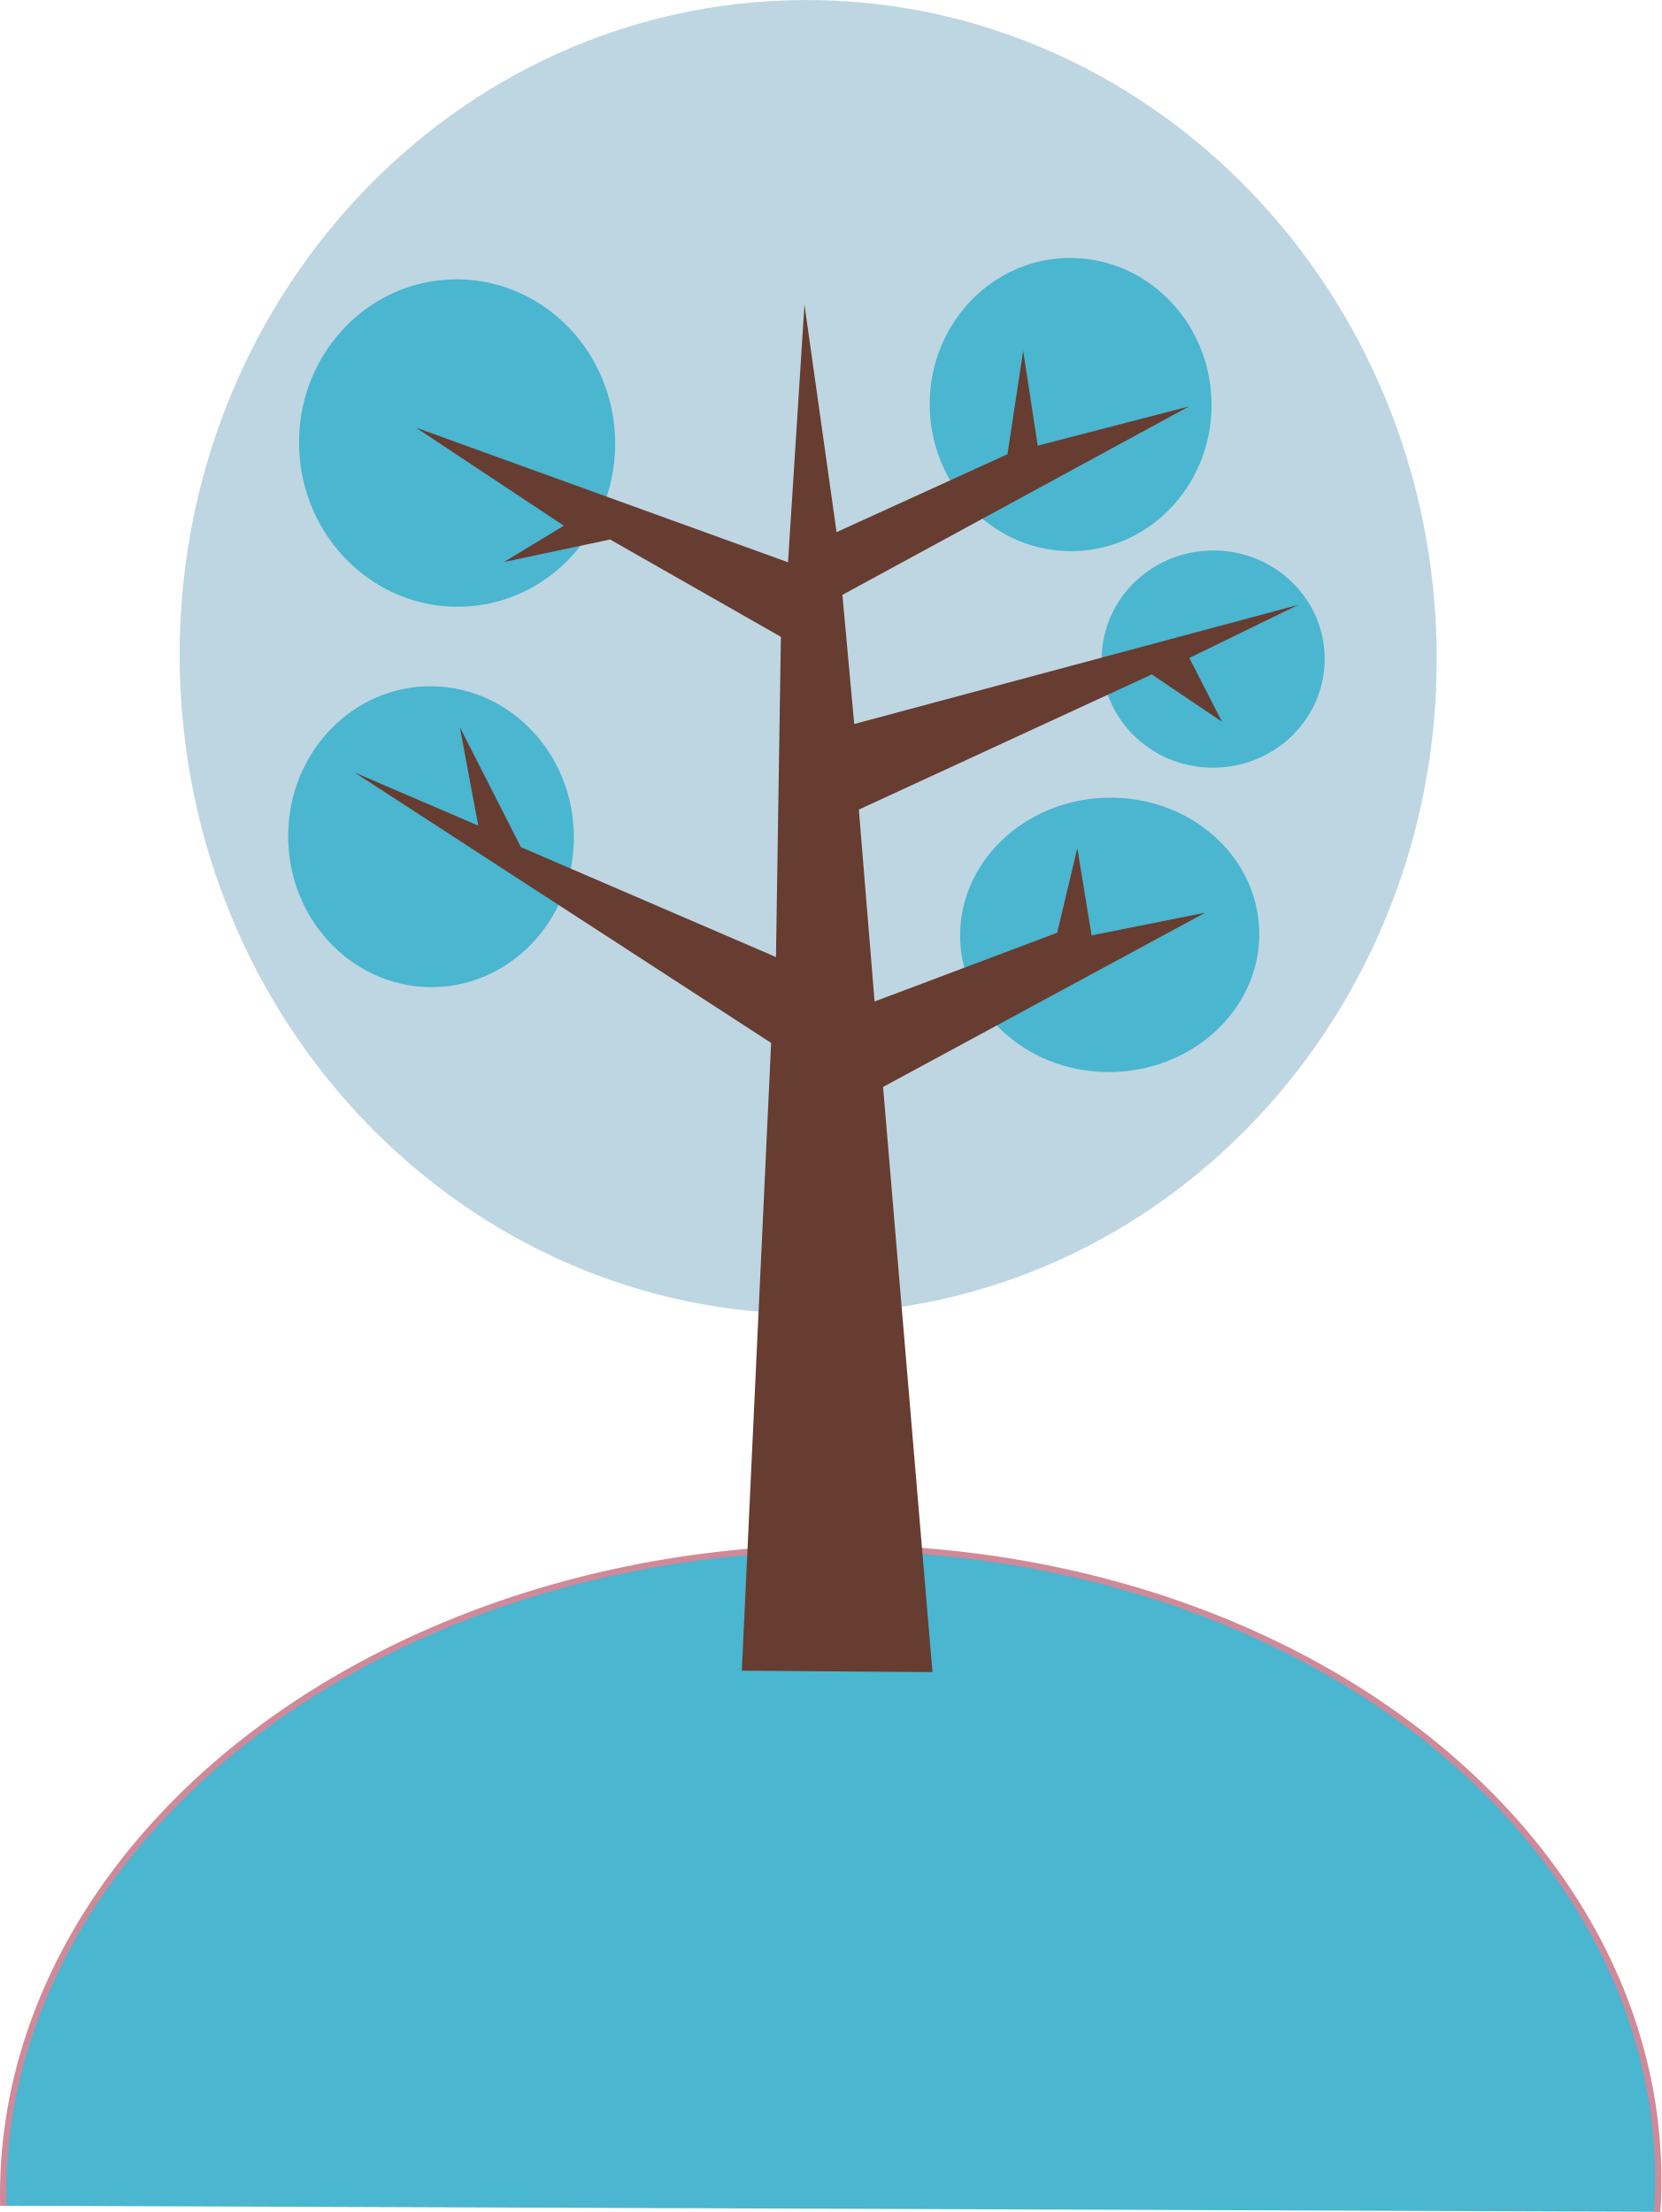
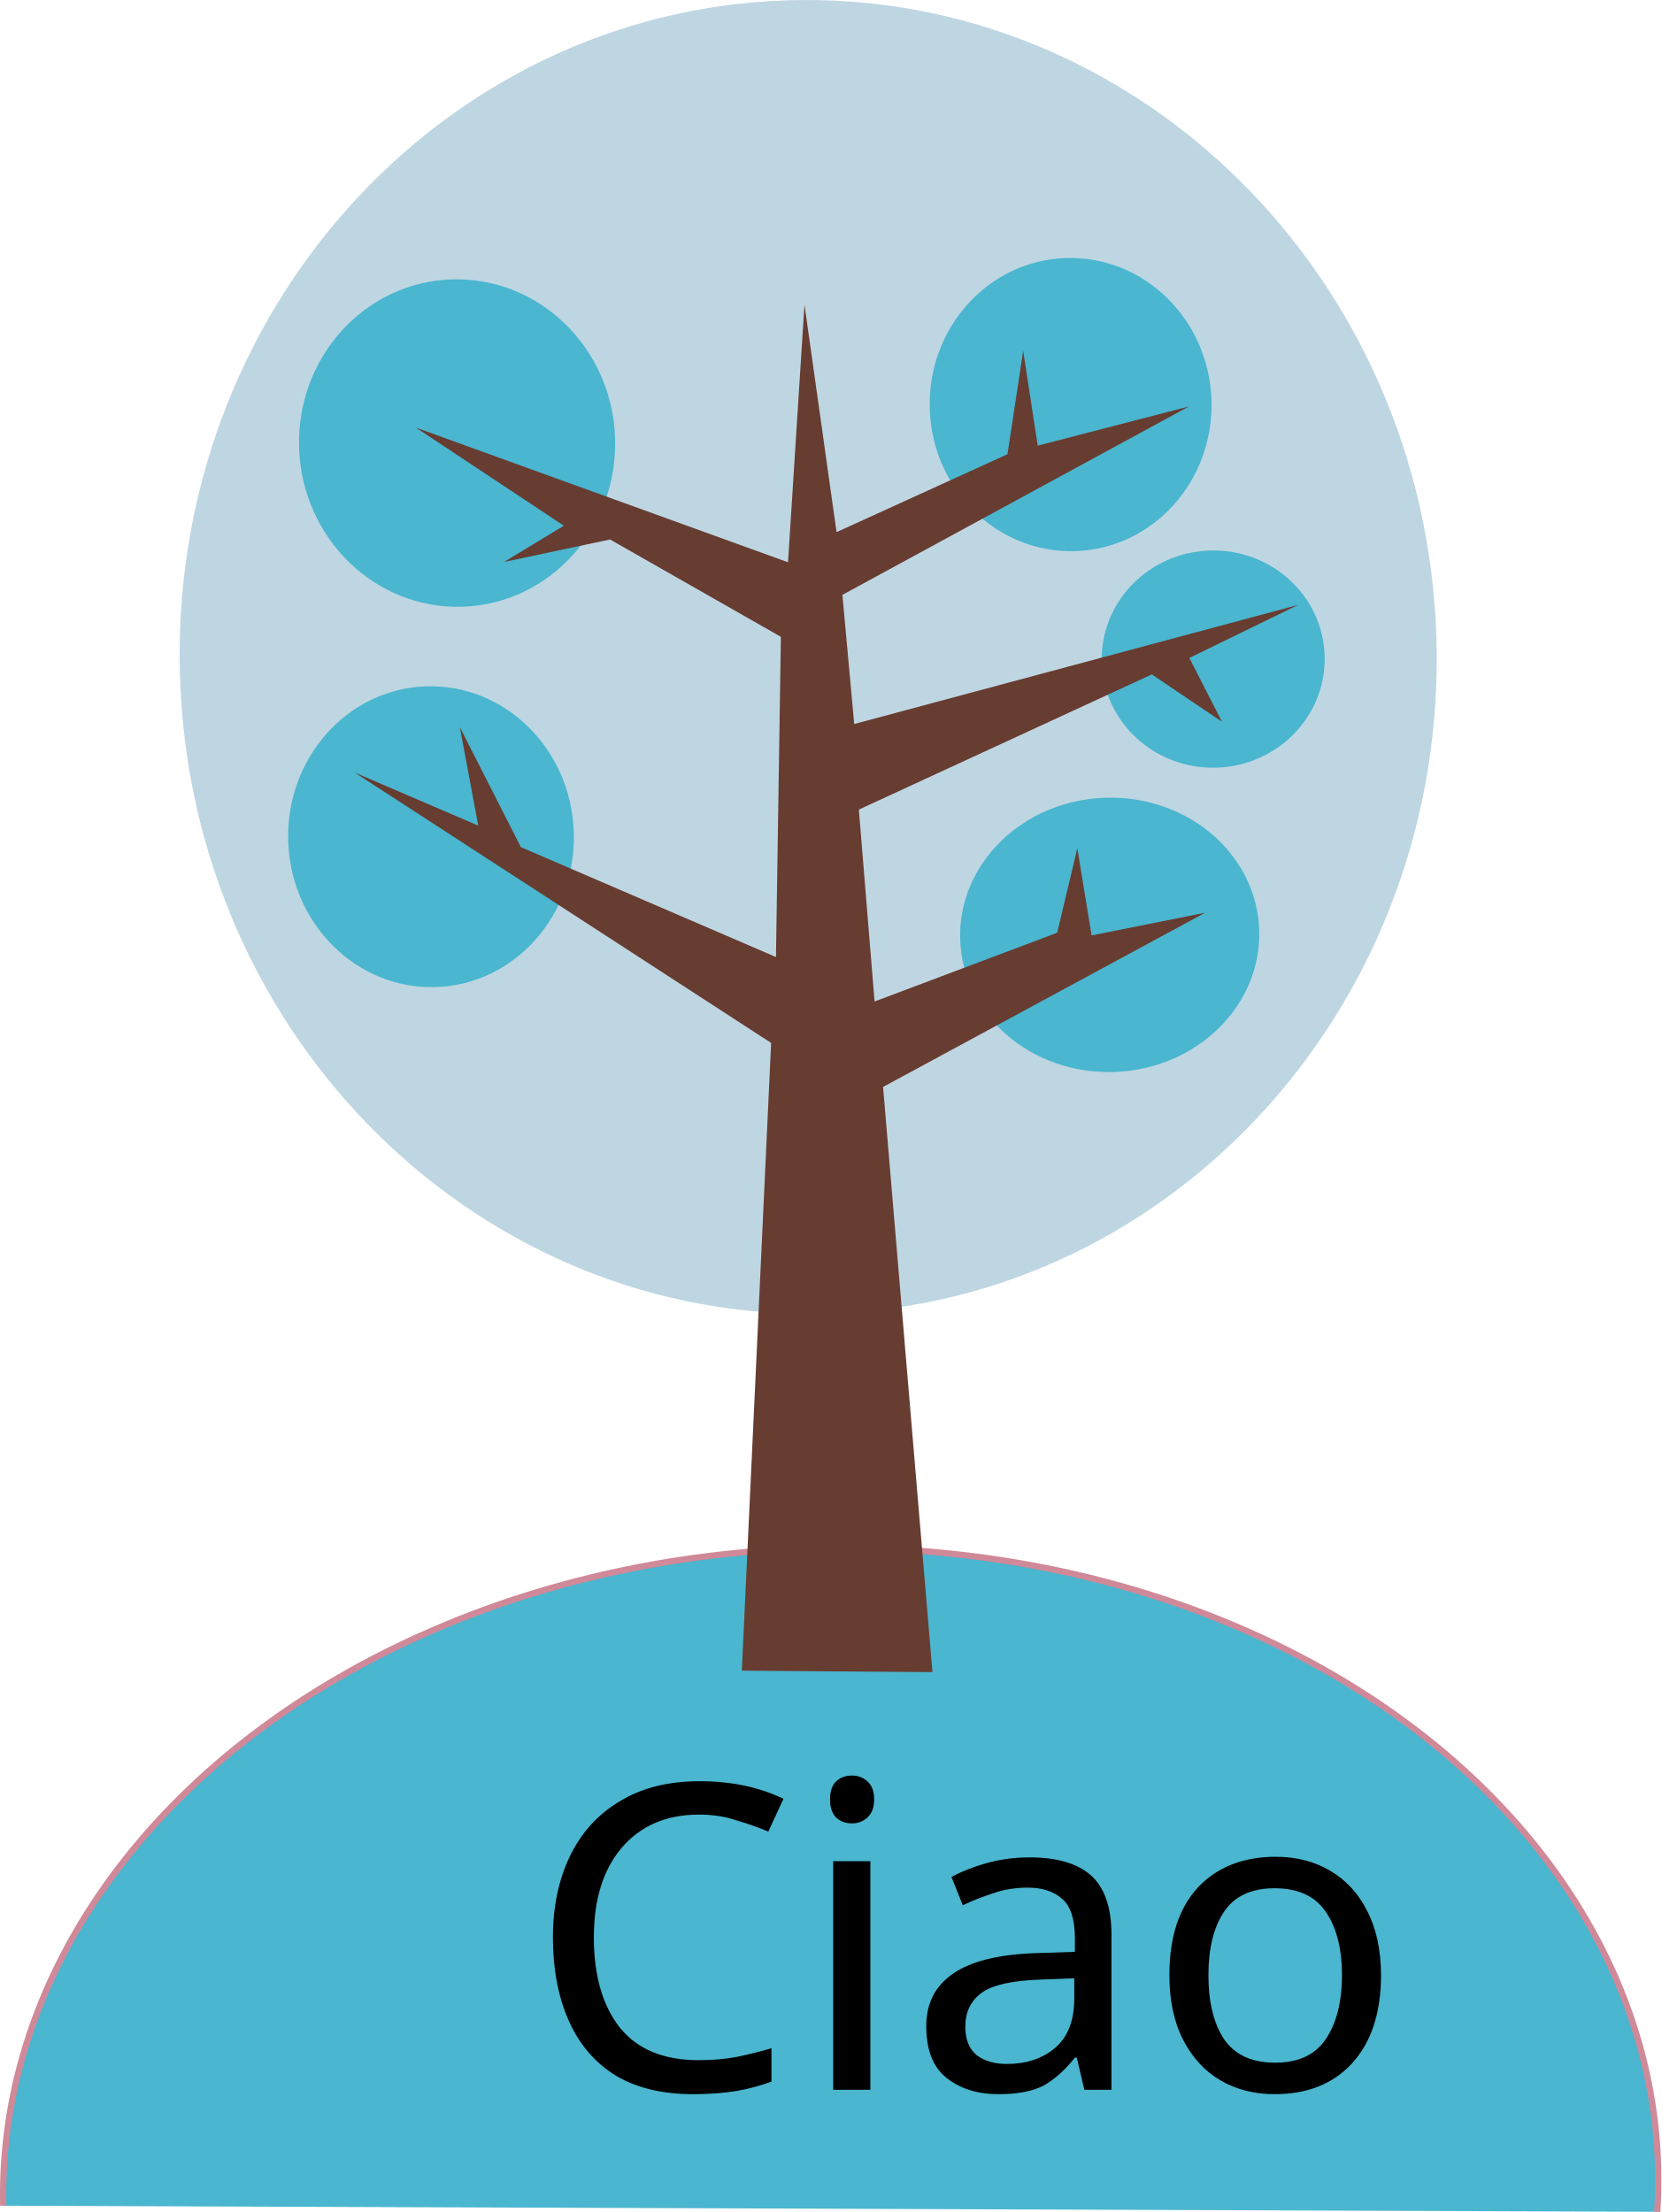
<svg xmlns="http://www.w3.org/2000/svg" width="155.777" height="207.443" viewBox="0 0 41.216 54.886">
  <g transform="translate(-86.924 -102.147)">
    <ellipse style="isolation:auto;mix-blend-mode:normal" cx="103.098" cy="121.835" rx="15.592" ry="16.3" transform="rotate(-1.848)" color="#000" overflow="visible" fill="#bed6e2" />
    <ellipse style="isolation:auto;mix-blend-mode:normal" cx="109.807" cy="115.787" rx="3.496" ry="3.638" transform="rotate(-1.848)" color="#000" overflow="visible" fill="#4ab6cf" />
    <ellipse style="isolation:auto;mix-blend-mode:normal" cx="113.138" cy="122.213" rx="2.766" ry="2.695" transform="rotate(-1.848)" color="#000" overflow="visible" fill="#4ab6cf" />
    <ellipse style="isolation:auto;mix-blend-mode:normal" cx="110.351" cy="128.969" rx="3.711" ry="3.404" transform="rotate(-1.848)" color="#000" overflow="visible" fill="#4ab6cf" />
    <ellipse style="isolation:auto;mix-blend-mode:normal" cx="93.602" cy="125.992" rx="3.544" ry="3.733" transform="rotate(-1.848)" color="#000" overflow="visible" fill="#4ab6cf" />
    <path style="isolation:auto;mix-blend-mode:normal" d="M87.004 156.877a15.866 20.532 88.736 0 1 10.354-14.145 15.866 20.532 88.736 0 1 20.921.077 15.866 20.532 88.736 0 1 9.758 14.219" color="#000" overflow="visible" fill="#4ab6cf" stroke="#d08998" stroke-width=".155" />
    <ellipse style="isolation:auto;mix-blend-mode:normal" cx="94.501" cy="116.201" rx="3.921" ry="4.063" transform="rotate(-1.818) skewX(.061)" color="#000" overflow="visible" fill="#4ab6cf" />
    <path d="M105.327 143.601l4.729.036-1.225-14.52 7.99-4.323-2.817.564-.354-2.163-.5 2.096-4.53 1.706-.39-4.762 7.267-3.354 1.74 1.173-.808-1.582 2.7-1.316-11.014 2.956-.293-3.205 8.595-4.674-3.75.972-.36-2.352-.39 2.565-4.24 1.933-.796-5.647-.408 6.395-9.232-3.342 3.671 2.434-1.483.9 2.629-.558 4.238 2.415-.122 7.946-6.328-2.727-1.514-2.976.457 2.443-3.068-1.319 10.333 6.71z" fill="#673c31" fill-rule="evenodd" />
-     <text style="line-height:125%" x="128.958" y="128.754" font-weight="400" font-size="10.583" font-family="sans-serif" letter-spacing="0" word-spacing="0" stroke-width=".265" />
+     <text style="line-height:125%" x="100" y="154" font-weight="400" font-size="10.583" font-family="sans-serif" letter-spacing="0" word-spacing="0" stroke-width=".265">Ciao</text>
  </g>
</svg>
